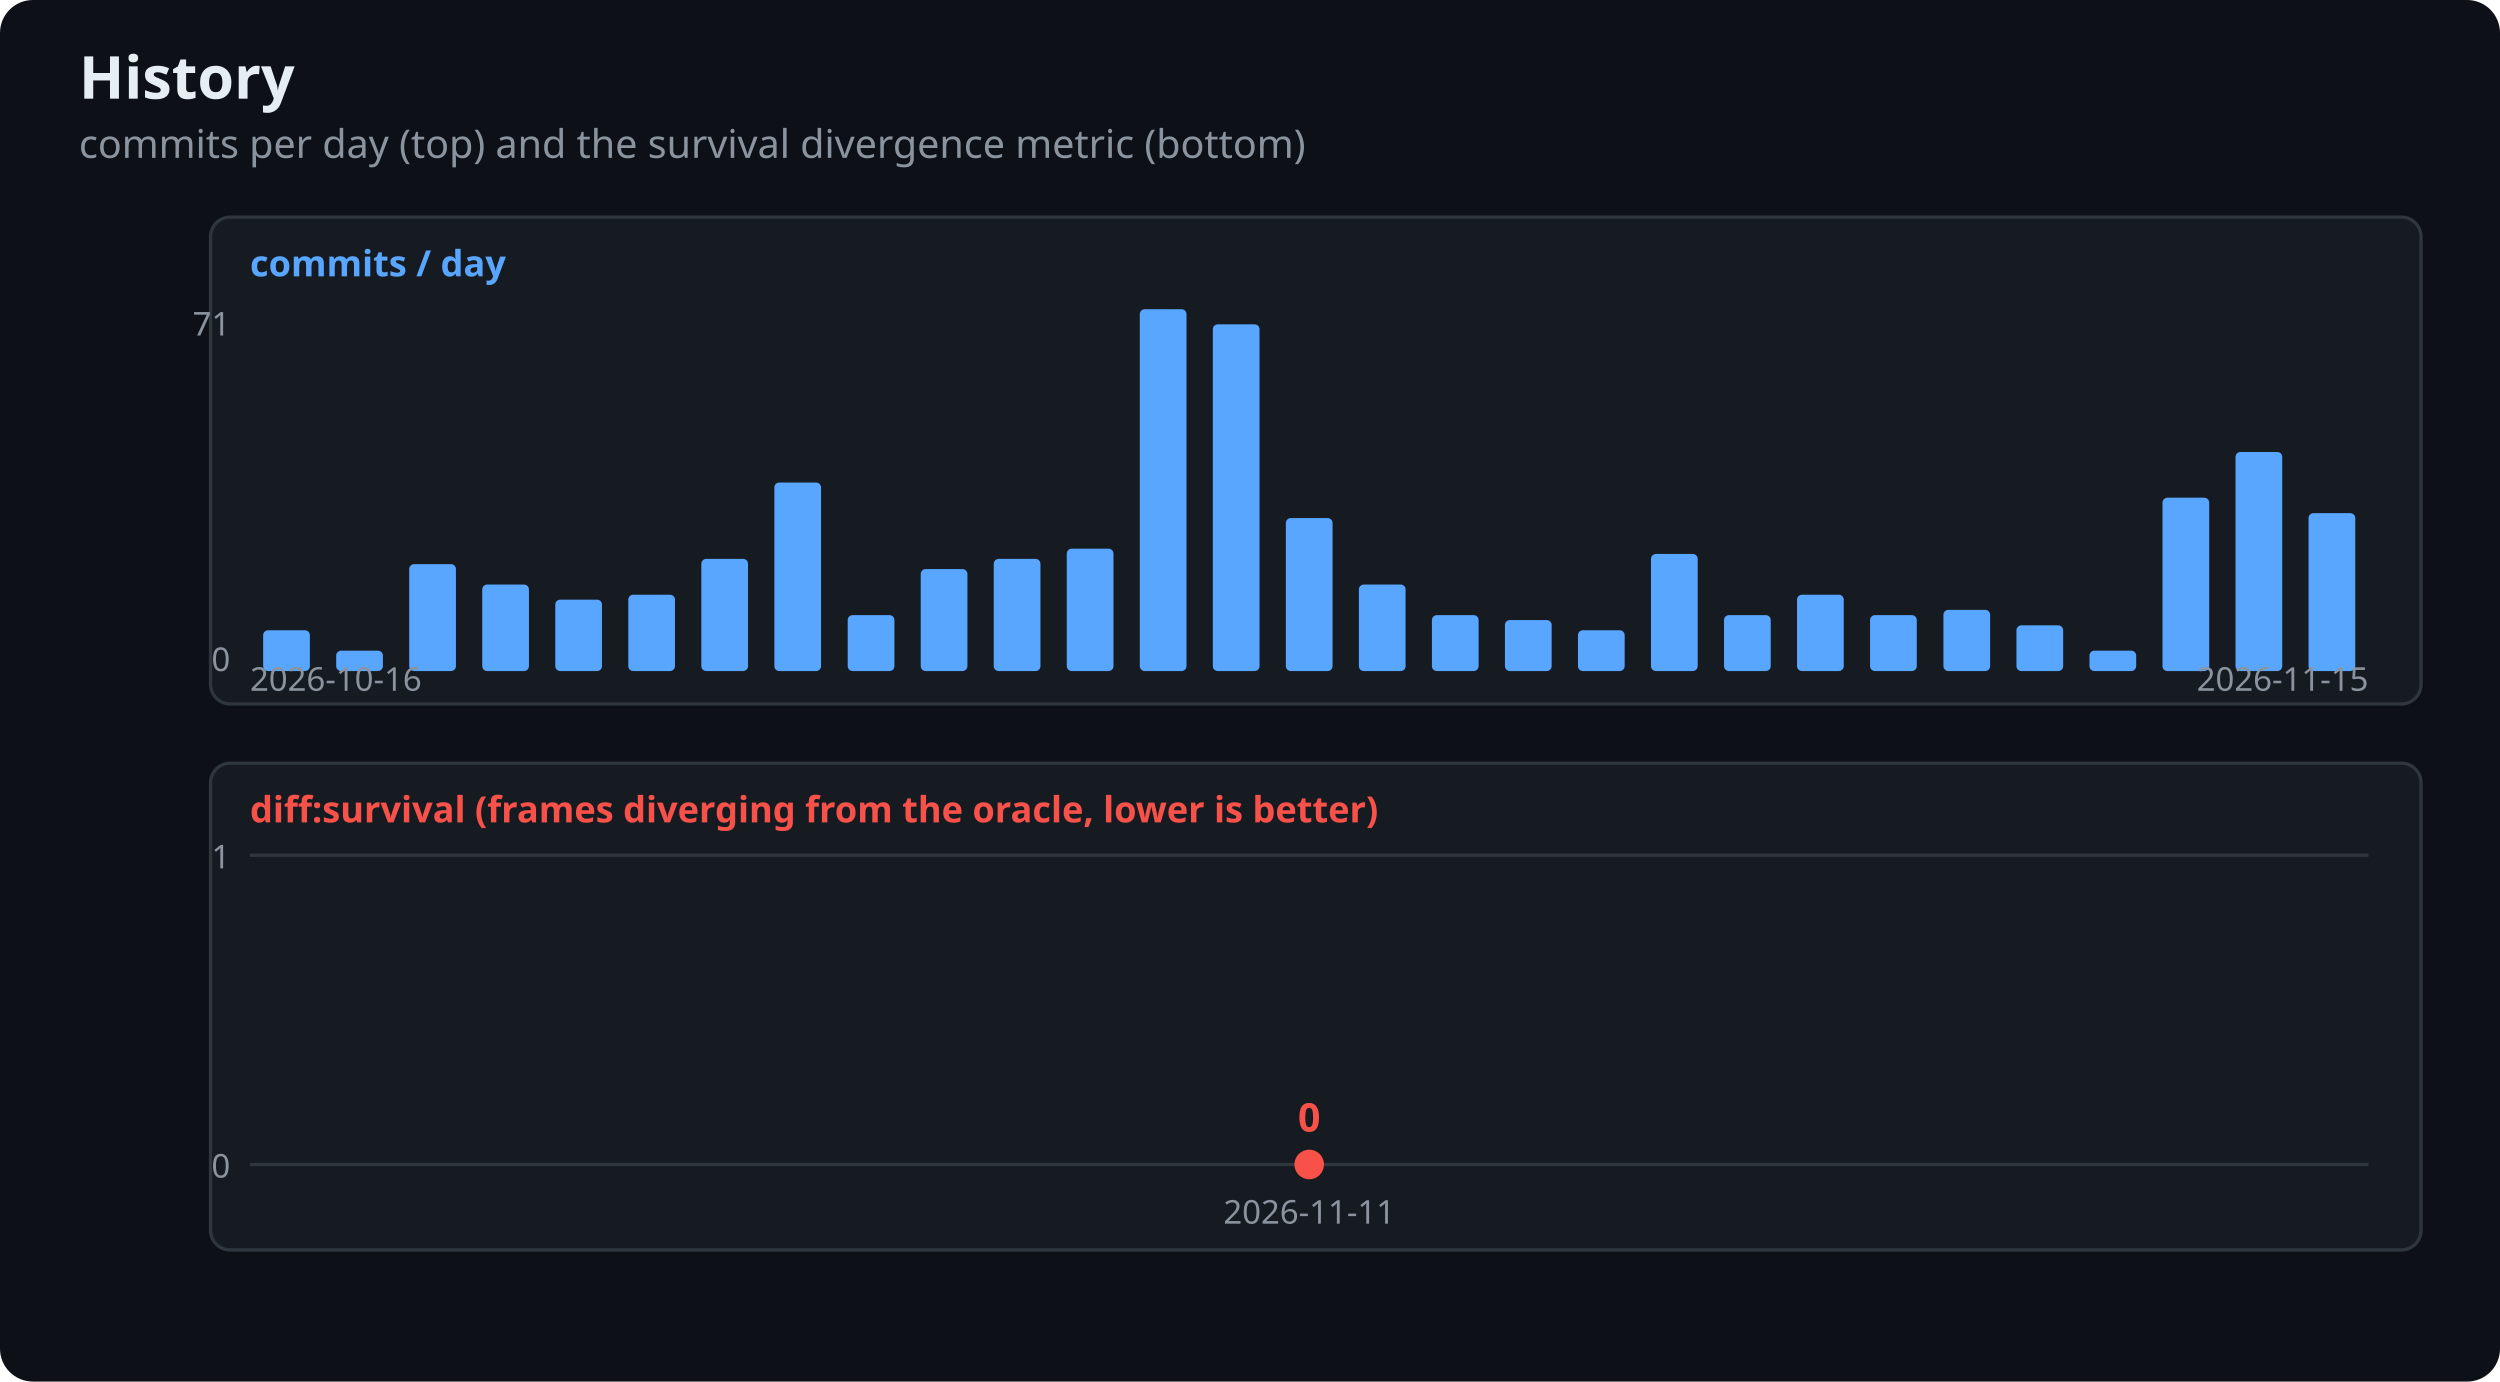
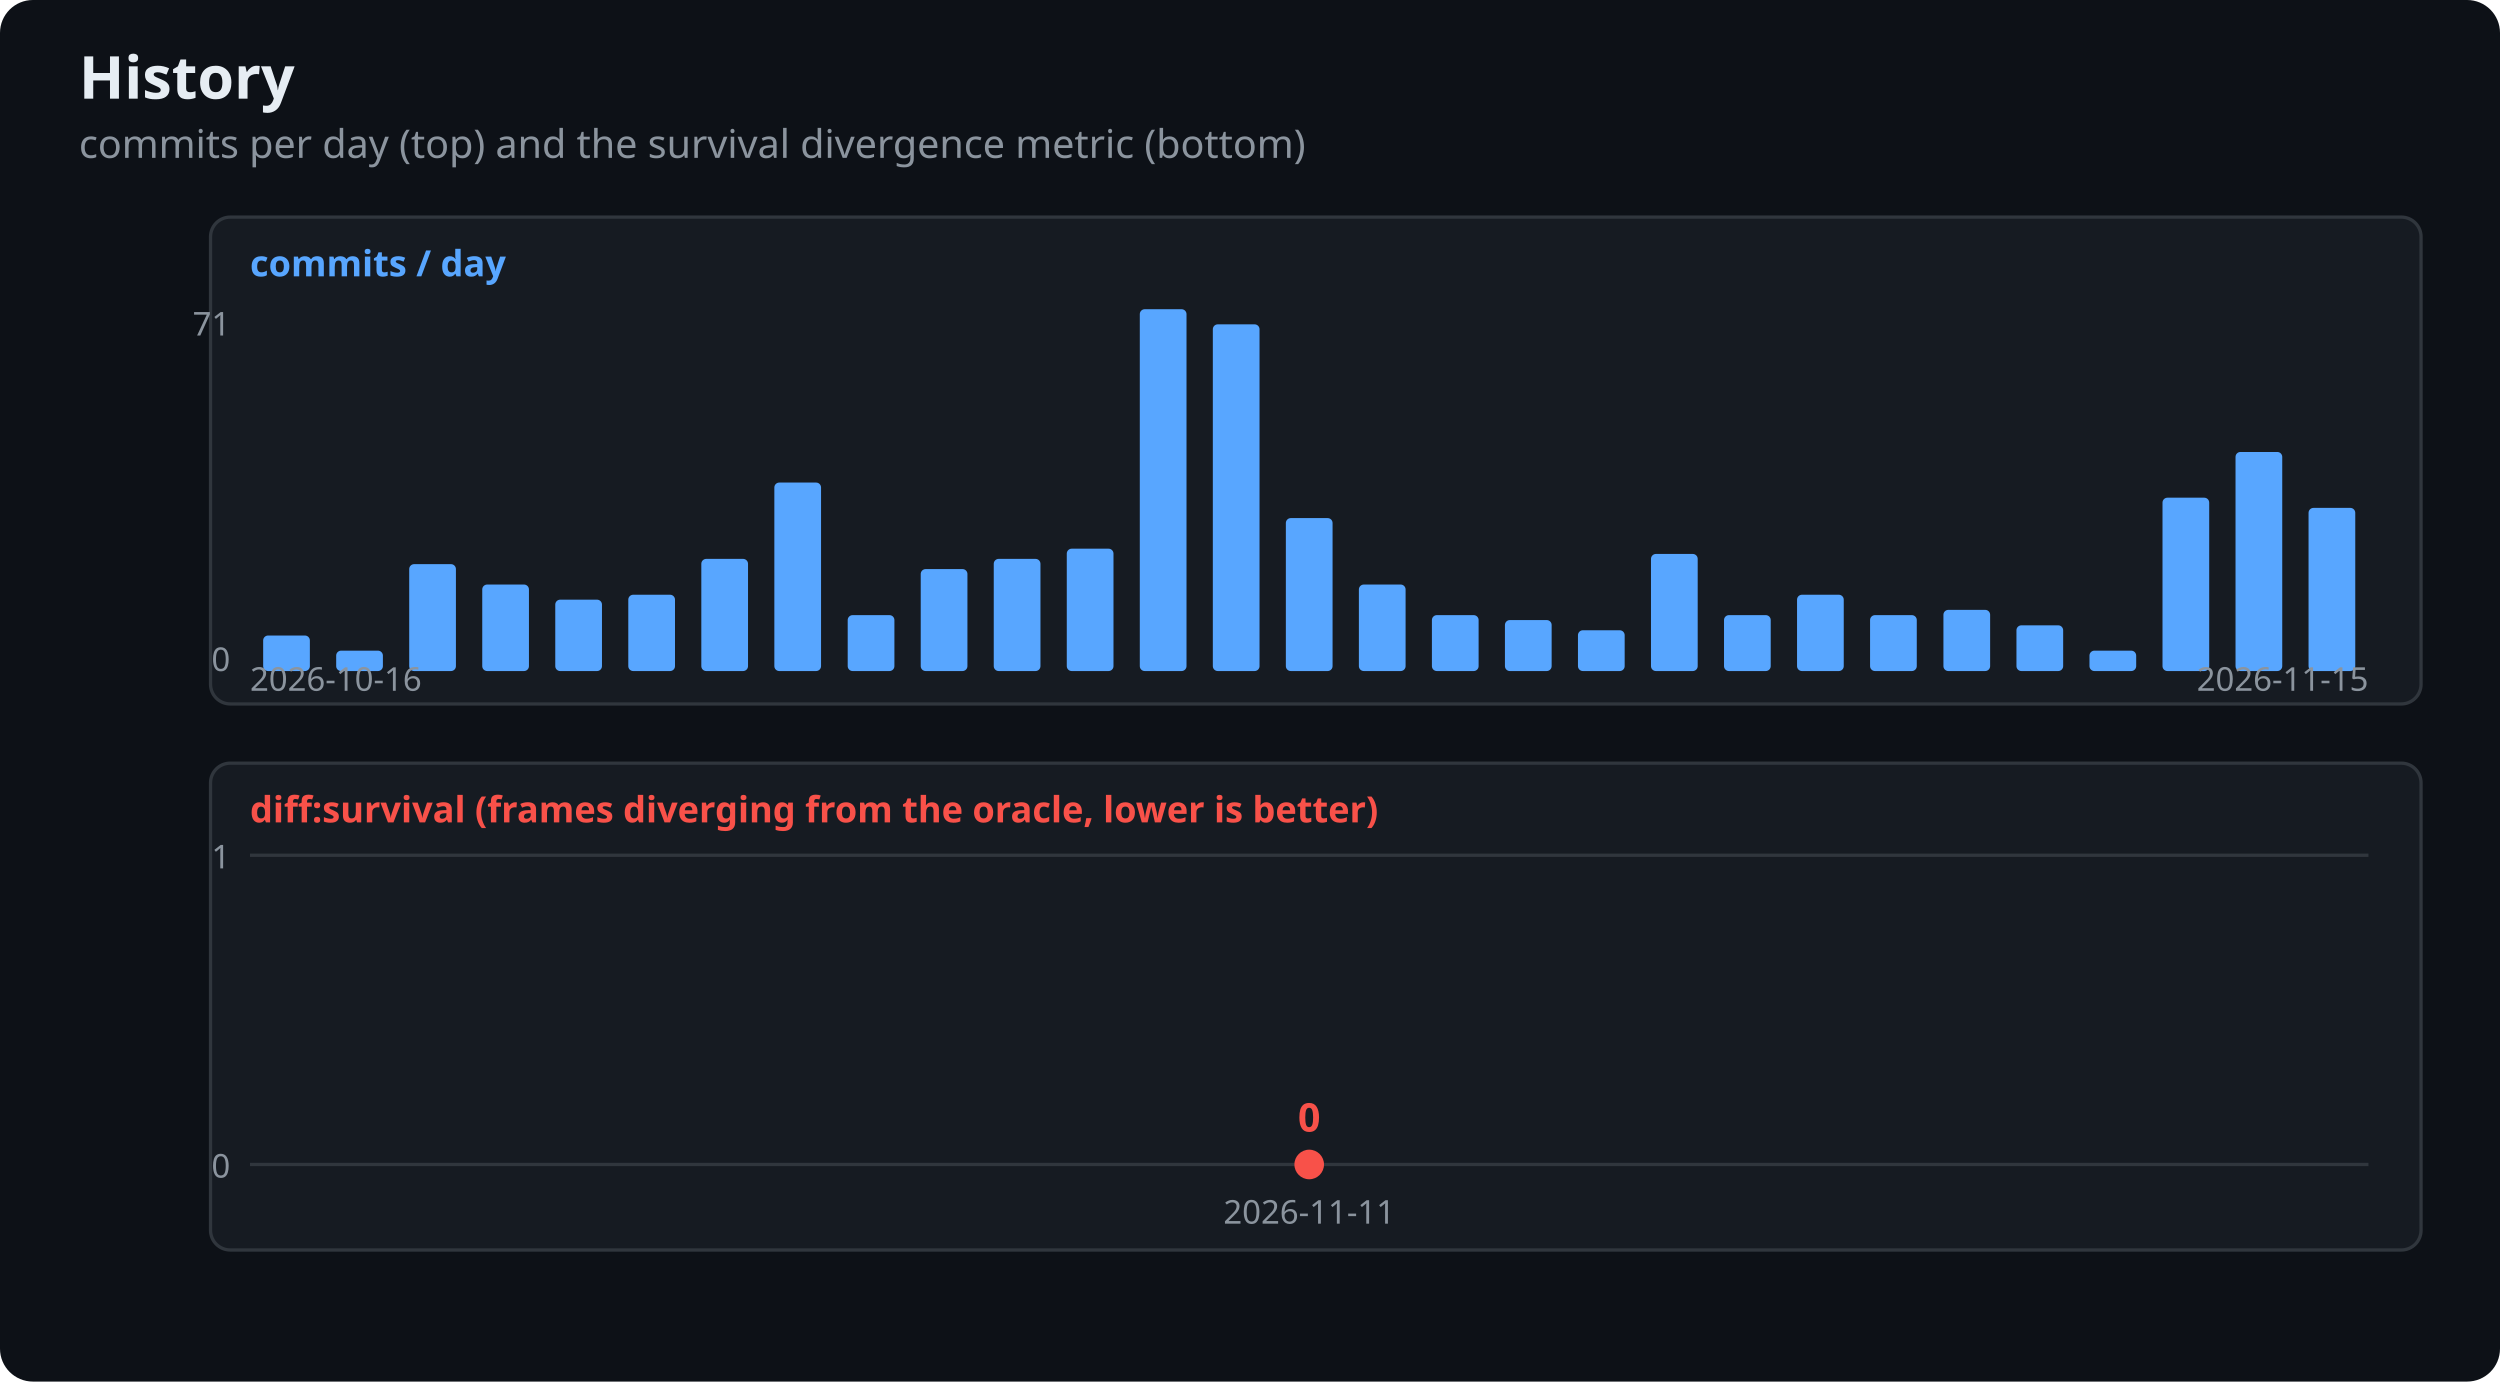
<svg xmlns="http://www.w3.org/2000/svg" width="760" height="420" viewBox="0 0 760 420" font-family="Segoe UI,Ubuntu,sans-serif">
  <rect width="760" height="420" rx="10" fill="#0d1117" />
  <text x="24" y="30" fill="#e6edf3" font-size="18" font-weight="600">History</text>
  <text x="24" y="48" fill="#8b949e" font-size="12">commits per day (top) and the survival divergence metric (bottom)</text>
  <rect x="64" y="66" width="672" height="148" fill="#161b22" stroke="#30363d" rx="6" />
  <text x="76" y="84" fill="#58a6ff" font-size="11" font-weight="600">commits / day</text>
-   <rect x="80.0" y="191.6" width="14.2" height="12.4" fill="#58a6ff" rx="1.5" />
+   <rect x="80.0" y="193.2" width="14.2" height="10.8" fill="#58a6ff" rx="1.5" />
  <rect x="102.2" y="197.8" width="14.2" height="6.2" fill="#58a6ff" rx="1.5" />
  <rect x="124.4" y="171.5" width="14.2" height="32.5" fill="#58a6ff" rx="1.5" />
  <rect x="146.6" y="177.7" width="14.2" height="26.3" fill="#58a6ff" rx="1.5" />
  <rect x="168.8" y="182.3" width="14.2" height="21.7" fill="#58a6ff" rx="1.5" />
  <rect x="191.0" y="180.8" width="14.2" height="23.2" fill="#58a6ff" rx="1.5" />
  <rect x="213.2" y="169.9" width="14.2" height="34.1" fill="#58a6ff" rx="1.5" />
  <rect x="235.4" y="146.7" width="14.2" height="57.3" fill="#58a6ff" rx="1.5" />
  <rect x="257.7" y="187.0" width="14.2" height="17.0" fill="#58a6ff" rx="1.5" />
  <rect x="279.9" y="173.0" width="14.2" height="31.0" fill="#58a6ff" rx="1.5" />
  <rect x="302.1" y="169.9" width="14.2" height="34.1" fill="#58a6ff" rx="1.5" />
  <rect x="324.3" y="166.8" width="14.2" height="37.2" fill="#58a6ff" rx="1.5" />
  <rect x="346.5" y="94.0" width="14.2" height="110.0" fill="#58a6ff" rx="1.5" />
  <rect x="368.7" y="98.6" width="14.2" height="105.4" fill="#58a6ff" rx="1.5" />
  <rect x="390.9" y="157.5" width="14.2" height="46.5" fill="#58a6ff" rx="1.5" />
  <rect x="413.1" y="177.7" width="14.2" height="26.3" fill="#58a6ff" rx="1.5" />
  <rect x="435.3" y="187.0" width="14.2" height="17.0" fill="#58a6ff" rx="1.5" />
  <rect x="457.5" y="188.5" width="14.2" height="15.5" fill="#58a6ff" rx="1.5" />
  <rect x="479.7" y="191.6" width="14.2" height="12.4" fill="#58a6ff" rx="1.5" />
  <rect x="501.9" y="168.4" width="14.2" height="35.6" fill="#58a6ff" rx="1.5" />
  <rect x="524.1" y="187.0" width="14.2" height="17.0" fill="#58a6ff" rx="1.5" />
  <rect x="546.3" y="180.8" width="14.2" height="23.2" fill="#58a6ff" rx="1.5" />
  <rect x="568.5" y="187.0" width="14.2" height="17.0" fill="#58a6ff" rx="1.5" />
  <rect x="590.8" y="185.4" width="14.2" height="18.6" fill="#58a6ff" rx="1.5" />
  <rect x="613.0" y="190.1" width="14.2" height="13.9" fill="#58a6ff" rx="1.5" />
  <rect x="635.2" y="197.8" width="14.2" height="6.2" fill="#58a6ff" rx="1.5" />
  <rect x="657.4" y="151.3" width="14.2" height="52.7" fill="#58a6ff" rx="1.5" />
  <rect x="679.6" y="137.4" width="14.2" height="66.6" fill="#58a6ff" rx="1.5" />
-   <rect x="701.8" y="156.0" width="14.2" height="48.0" fill="#58a6ff" rx="1.5" />
+   <rect x="701.8" y="154.4" width="14.2" height="49.6" fill="#58a6ff" rx="1.5" />
  <text x="70" y="102" fill="#8b949e" font-size="10" text-anchor="end">71</text>
  <text x="70" y="204" fill="#8b949e" font-size="10" text-anchor="end">0</text>
  <text x="76" y="210" fill="#8b949e" font-size="10">2026-10-16</text>
  <text x="720" y="210" fill="#8b949e" font-size="10" text-anchor="end">2026-11-15</text>
  <rect x="64" y="232" width="672" height="148" fill="#161b22" stroke="#30363d" rx="6" />
  <text x="76" y="250" fill="#f85149" font-size="11" font-weight="600">diff:survival (frames diverging from the oracle, lower is better)</text>
  <line x1="76" y1="354.0" x2="720" y2="354.0" stroke="#30363d" stroke-width="1" />
  <text x="70" y="358.0" fill="#8b949e" font-size="10" text-anchor="end">0</text>
  <line x1="76" y1="260.0" x2="720" y2="260.0" stroke="#30363d" stroke-width="1" />
  <text x="70" y="264.0" fill="#8b949e" font-size="10" text-anchor="end">1</text>
  <circle cx="398.0" cy="354.0" r="4.5" fill="#f85149" />
  <text x="398.0" y="344.0" fill="#f85149" font-size="12" font-weight="600" text-anchor="middle">0</text>
  <text x="398.0" y="372" fill="#8b949e" font-size="10" text-anchor="middle">2026-11-11</text>
</svg>
